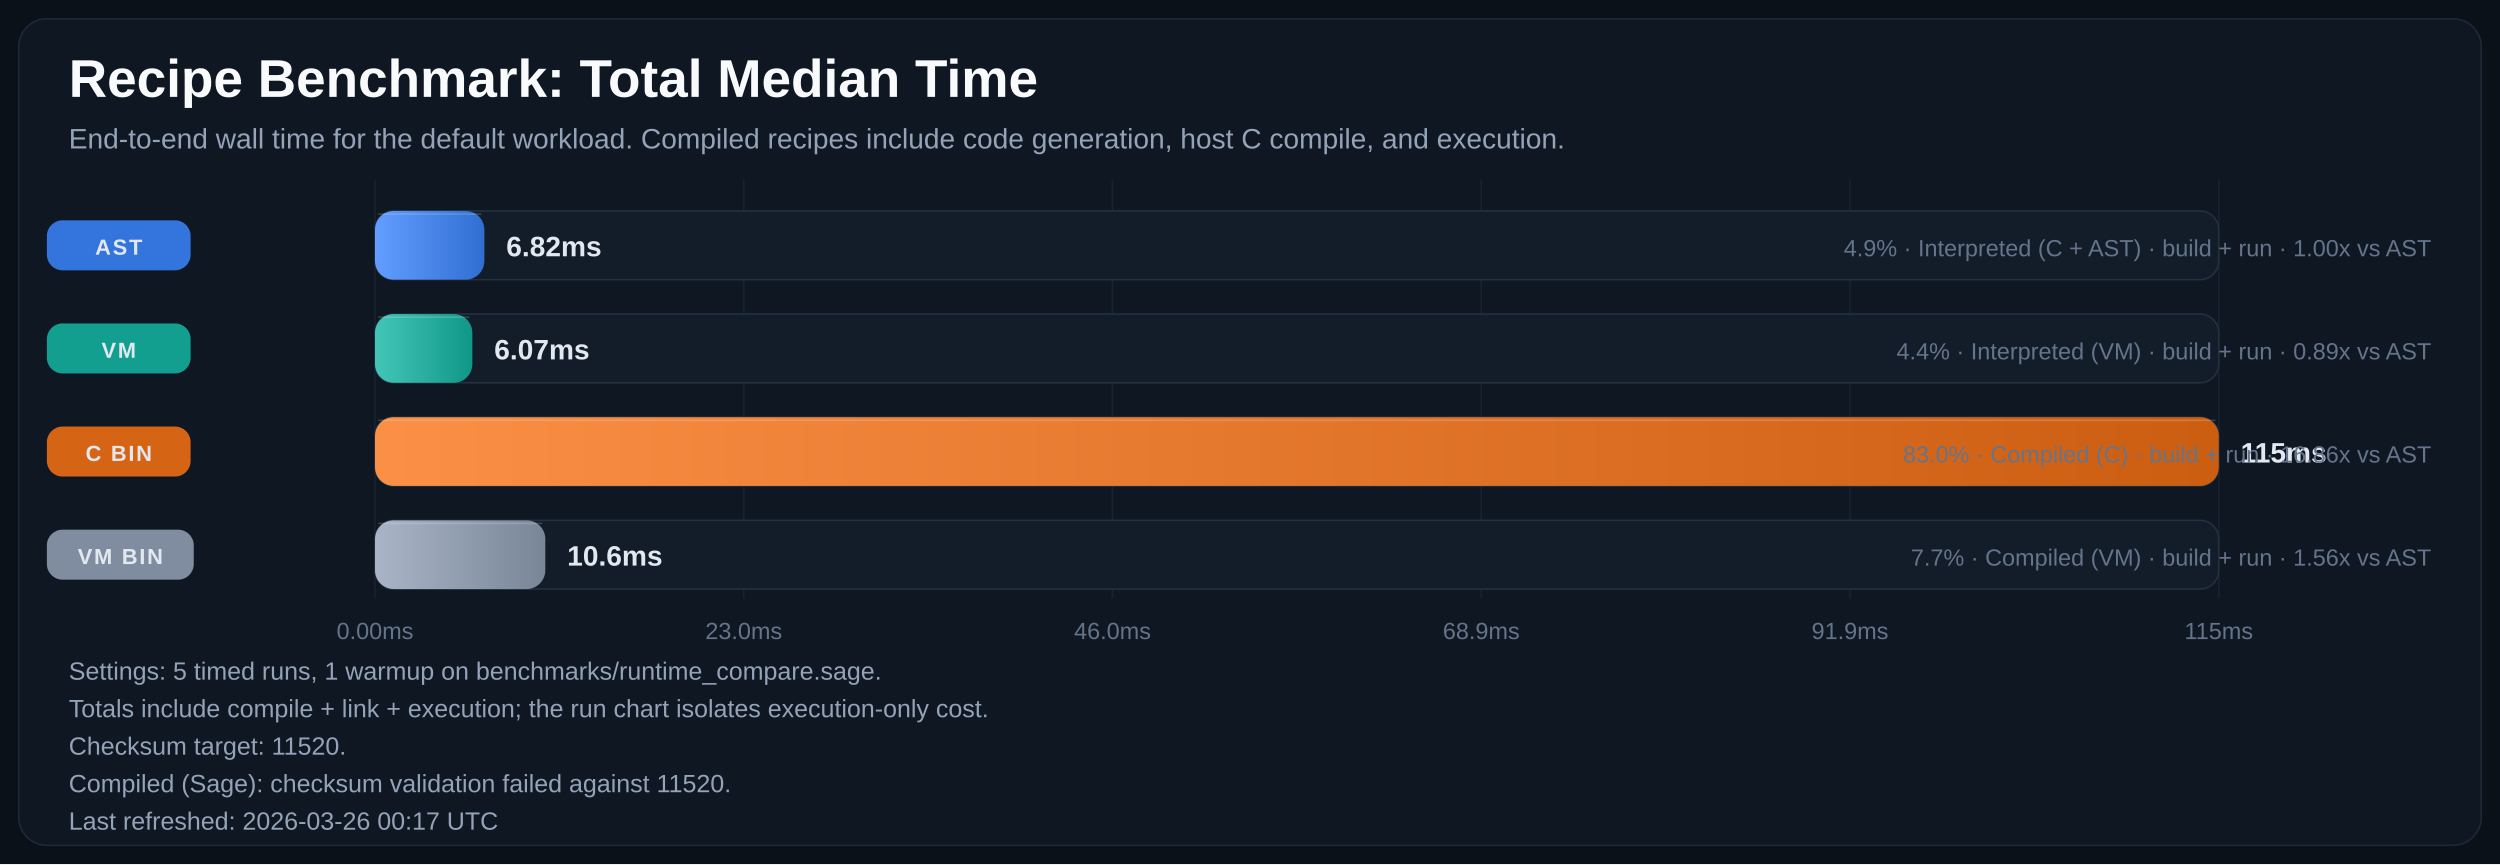
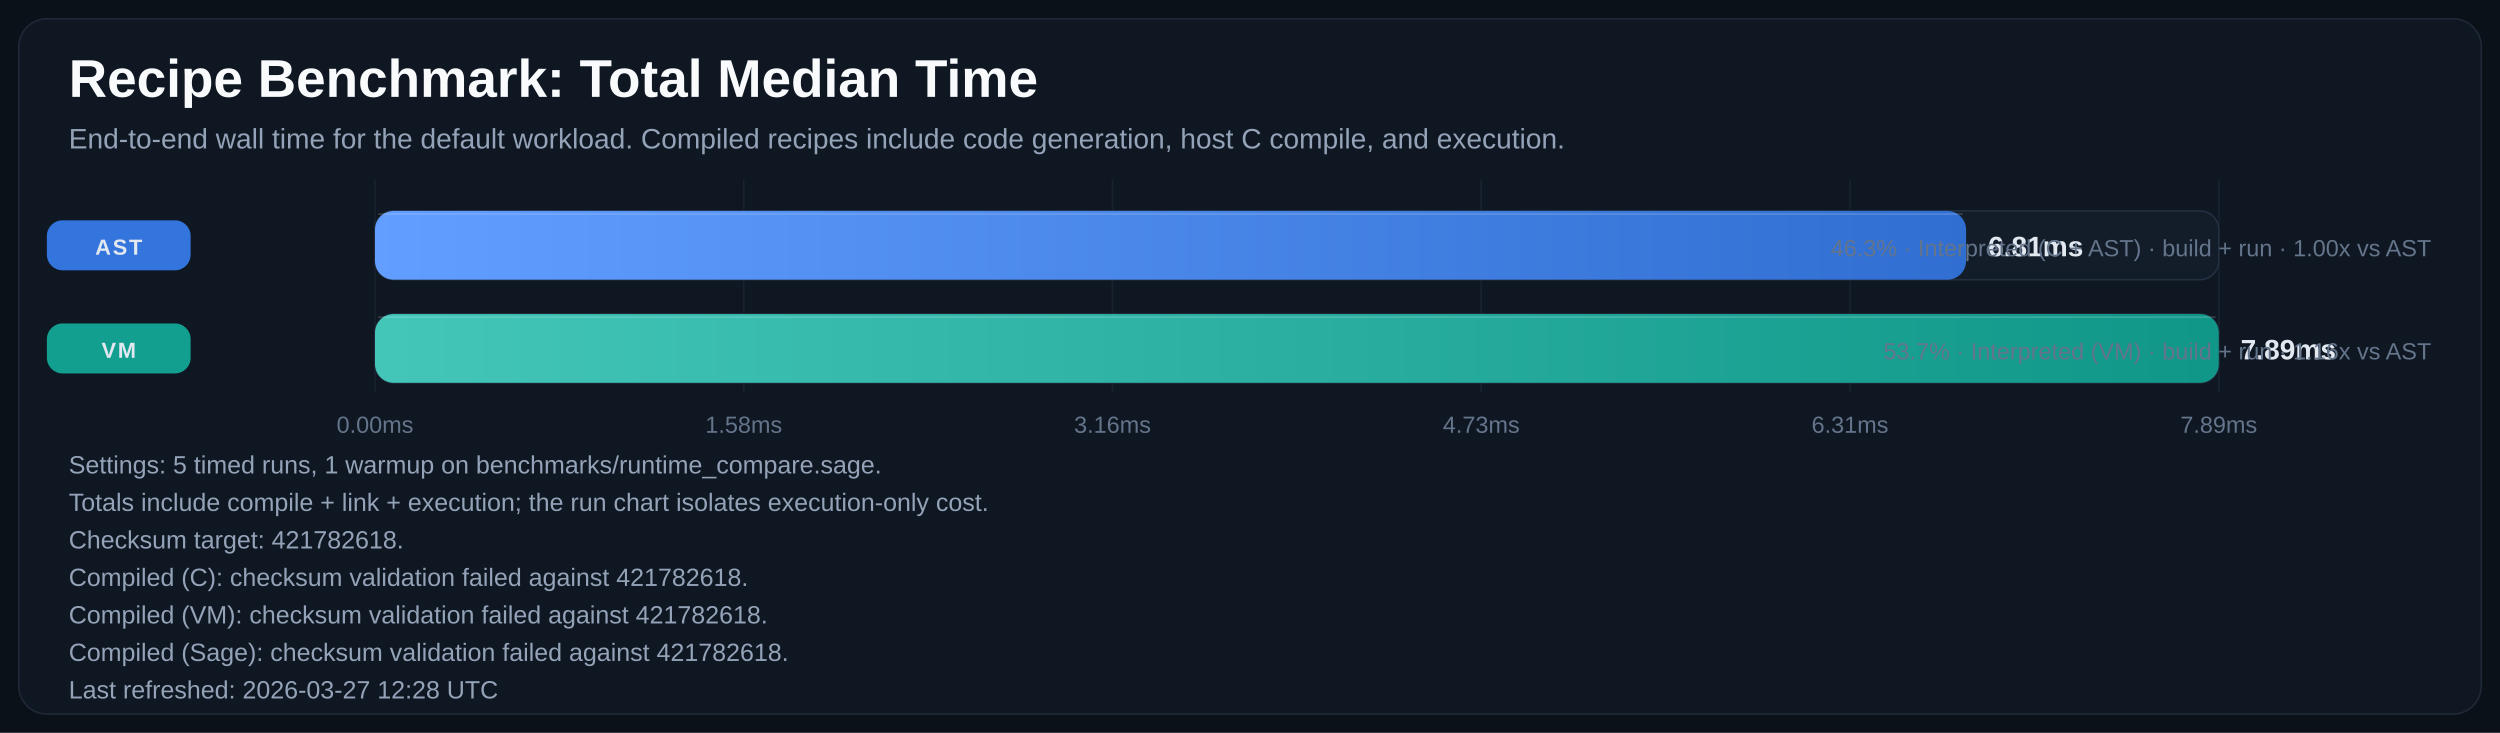
- <svg xmlns="http://www.w3.org/2000/svg" width="1600" height="553" viewBox="0 0 1600 553" role="img" aria-labelledby="title desc">
+ <svg xmlns="http://www.w3.org/2000/svg" width="1600" height="469" viewBox="0 0 1600 469" role="img" aria-labelledby="title desc">
  <defs>
    <linearGradient id="bar-gradient-0" x1="0%" y1="0%" x2="100%" y2="0%">
      <stop offset="0%" stop-color="#619EFF" />
      <stop offset="100%" stop-color="#306ED1" />
    </linearGradient>
    <linearGradient id="bar-gradient-1" x1="0%" y1="0%" x2="100%" y2="0%">
      <stop offset="0%" stop-color="#43C6B8" />
      <stop offset="100%" stop-color="#109788" />
    </linearGradient>
-     <linearGradient id="bar-gradient-2" x1="0%" y1="0%" x2="100%" y2="0%">
-       <stop offset="0%" stop-color="#FA8F45" />
-       <stop offset="100%" stop-color="#CC5E12" />
-     </linearGradient>
-     <linearGradient id="bar-gradient-3" x1="0%" y1="0%" x2="100%" y2="0%">
-       <stop offset="0%" stop-color="#A9B5C6" />
-       <stop offset="100%" stop-color="#798697" />
-     </linearGradient>
  </defs>
  <rect width="100%" height="100%" fill="#0B1118" />
-   <rect x="12" y="12" width="1576" height="529" rx="18" fill="#0F1722" stroke="#1F2937" />
+   <rect x="12" y="12" width="1576" height="445" rx="18" fill="#0F1722" stroke="#1F2937" />
  <text x="44" y="62" fill="#F8FAFC" font-size="34" font-family="Segoe UI, Arial, sans-serif" font-weight="700">Recipe Benchmark: Total Median Time</text>
  <text x="44" y="95" fill="#94A3B8" font-size="18" font-family="Segoe UI, Arial, sans-serif">End-to-end wall time for the default workload. Compiled recipes include code generation, host C compile, and execution.</text>
-   <line x1="240.0" y1="115" x2="240.0" y2="383" stroke="#182231" stroke-width="1" />
-   <text x="240.0" y="409" text-anchor="middle" fill="#64748B" font-size="15" font-family="Segoe UI, Arial, sans-serif">0.00ms</text>
-   <line x1="476.0" y1="115" x2="476.0" y2="383" stroke="#182231" stroke-width="1" />
-   <text x="476.0" y="409" text-anchor="middle" fill="#64748B" font-size="15" font-family="Segoe UI, Arial, sans-serif">23.0ms</text>
-   <line x1="712.0" y1="115" x2="712.0" y2="383" stroke="#182231" stroke-width="1" />
-   <text x="712.0" y="409" text-anchor="middle" fill="#64748B" font-size="15" font-family="Segoe UI, Arial, sans-serif">46.0ms</text>
-   <line x1="948.0" y1="115" x2="948.0" y2="383" stroke="#182231" stroke-width="1" />
-   <text x="948.0" y="409" text-anchor="middle" fill="#64748B" font-size="15" font-family="Segoe UI, Arial, sans-serif">68.9ms</text>
-   <line x1="1184.0" y1="115" x2="1184.0" y2="383" stroke="#182231" stroke-width="1" />
-   <text x="1184.0" y="409" text-anchor="middle" fill="#64748B" font-size="15" font-family="Segoe UI, Arial, sans-serif">91.9ms</text>
-   <line x1="1420.0" y1="115" x2="1420.0" y2="383" stroke="#182231" stroke-width="1" />
-   <text x="1420.0" y="409" text-anchor="middle" fill="#64748B" font-size="15" font-family="Segoe UI, Arial, sans-serif">115ms</text>
+   <line x1="240.0" y1="115" x2="240.0" y2="251" stroke="#182231" stroke-width="1" />
+   <text x="240.0" y="277" text-anchor="middle" fill="#64748B" font-size="15" font-family="Segoe UI, Arial, sans-serif">0.00ms</text>
+   <line x1="476.0" y1="115" x2="476.0" y2="251" stroke="#182231" stroke-width="1" />
+   <text x="476.0" y="277" text-anchor="middle" fill="#64748B" font-size="15" font-family="Segoe UI, Arial, sans-serif">1.58ms</text>
+   <line x1="712.0" y1="115" x2="712.0" y2="251" stroke="#182231" stroke-width="1" />
+   <text x="712.0" y="277" text-anchor="middle" fill="#64748B" font-size="15" font-family="Segoe UI, Arial, sans-serif">3.16ms</text>
+   <line x1="948.0" y1="115" x2="948.0" y2="251" stroke="#182231" stroke-width="1" />
+   <text x="948.0" y="277" text-anchor="middle" fill="#64748B" font-size="15" font-family="Segoe UI, Arial, sans-serif">4.73ms</text>
+   <line x1="1184.0" y1="115" x2="1184.0" y2="251" stroke="#182231" stroke-width="1" />
+   <text x="1184.0" y="277" text-anchor="middle" fill="#64748B" font-size="15" font-family="Segoe UI, Arial, sans-serif">6.31ms</text>
+   <line x1="1420.0" y1="115" x2="1420.0" y2="251" stroke="#182231" stroke-width="1" />
+   <text x="1420.0" y="277" text-anchor="middle" fill="#64748B" font-size="15" font-family="Segoe UI, Arial, sans-serif">7.89ms</text>
  <rect x="30" y="141.0" width="92" height="32" rx="10" fill="#3479E6" opacity="0.95" />
  <text x="76.0" y="163.0" text-anchor="middle" fill="#E2E8F0" font-size="14" font-family="Segoe UI, Arial, sans-serif" font-weight="700" letter-spacing="1.1">AST</text>
  <rect x="240" y="135" width="1180" height="44" rx="12" fill="#131D2A" stroke="#233041" />
-   <rect x="240" y="135" width="70.0" height="44" rx="12" fill="url(#bar-gradient-0)" />
-   <line x1="242.0" y1="137.0" x2="308.0" y2="137.0" stroke="#F8FAFC" stroke-opacity="0.18" />
-   <text x="324.0" y="164.0" fill="#E2E8F0" font-size="18" font-family="Segoe UI, Arial, sans-serif" font-weight="700">6.82ms</text>
-   <text x="1556" y="164.0" text-anchor="end" fill="#64748B" font-size="15" font-family="Segoe UI, Arial, sans-serif">4.9% · Interpreted (C + AST) · build + run · 1.00x vs AST</text>
+   <rect x="240" y="135" width="1018.3" height="44" rx="12" fill="url(#bar-gradient-0)" />
+   <line x1="242.0" y1="137.0" x2="1256.3" y2="137.0" stroke="#F8FAFC" stroke-opacity="0.18" />
+   <text x="1272.3" y="164.0" fill="#E2E8F0" font-size="18" font-family="Segoe UI, Arial, sans-serif" font-weight="700">6.81ms</text>
+   <text x="1556" y="164.0" text-anchor="end" fill="#64748B" font-size="15" font-family="Segoe UI, Arial, sans-serif">46.3% · Interpreted (C + AST) · build + run · 1.00x vs AST</text>
  <rect x="30" y="207.0" width="92" height="32" rx="10" fill="#12A695" opacity="0.95" />
  <text x="76.0" y="229.0" text-anchor="middle" fill="#E2E8F0" font-size="14" font-family="Segoe UI, Arial, sans-serif" font-weight="700" letter-spacing="1.1">VM</text>
  <rect x="240" y="201" width="1180" height="44" rx="12" fill="#131D2A" stroke="#233041" />
-   <rect x="240" y="201" width="62.3" height="44" rx="12" fill="url(#bar-gradient-1)" />
-   <line x1="242.0" y1="203.0" x2="300.3" y2="203.0" stroke="#F8FAFC" stroke-opacity="0.18" />
-   <text x="316.3" y="230.0" fill="#E2E8F0" font-size="18" font-family="Segoe UI, Arial, sans-serif" font-weight="700">6.07ms</text>
-   <text x="1556" y="230.0" text-anchor="end" fill="#64748B" font-size="15" font-family="Segoe UI, Arial, sans-serif">4.4% · Interpreted (VM) · build + run · 0.89x vs AST</text>
-   <rect x="30" y="273.0" width="92" height="32" rx="10" fill="#E06814" opacity="0.95" />
-   <text x="76.0" y="295.0" text-anchor="middle" fill="#E2E8F0" font-size="14" font-family="Segoe UI, Arial, sans-serif" font-weight="700" letter-spacing="1.1">C BIN</text>
-   <rect x="240" y="267" width="1180" height="44" rx="12" fill="#131D2A" stroke="#233041" />
-   <rect x="240" y="267" width="1180.0" height="44" rx="12" fill="url(#bar-gradient-2)" />
-   <line x1="242.0" y1="269.0" x2="1418.0" y2="269.0" stroke="#F8FAFC" stroke-opacity="0.18" />
-   <text x="1434.0" y="296.0" fill="#E2E8F0" font-size="18" font-family="Segoe UI, Arial, sans-serif" font-weight="700">115ms</text>
-   <text x="1556" y="296.0" text-anchor="end" fill="#64748B" font-size="15" font-family="Segoe UI, Arial, sans-serif">83.0% · Compiled (C) · build + run · 16.86x vs AST</text>
-   <rect x="30" y="339.0" width="94" height="32" rx="10" fill="#8593A6" opacity="0.95" />
-   <text x="77.0" y="361.0" text-anchor="middle" fill="#E2E8F0" font-size="14" font-family="Segoe UI, Arial, sans-serif" font-weight="700" letter-spacing="1.1">VM BIN</text>
-   <rect x="240" y="333" width="1180" height="44" rx="12" fill="#131D2A" stroke="#233041" />
-   <rect x="240" y="333" width="109.0" height="44" rx="12" fill="url(#bar-gradient-3)" />
-   <line x1="242.0" y1="335.0" x2="347.0" y2="335.0" stroke="#F8FAFC" stroke-opacity="0.18" />
-   <text x="363.0" y="362.0" fill="#E2E8F0" font-size="18" font-family="Segoe UI, Arial, sans-serif" font-weight="700">10.6ms</text>
-   <text x="1556" y="362.0" text-anchor="end" fill="#64748B" font-size="15" font-family="Segoe UI, Arial, sans-serif">7.7% · Compiled (VM) · build + run · 1.56x vs AST</text>
-   <text x="44" y="435" fill="#94A3B8" font-size="16" font-family="Segoe UI, Arial, sans-serif">Settings: 5 timed runs, 1 warmup on benchmarks/runtime_compare.sage.</text>
-   <text x="44" y="459" fill="#94A3B8" font-size="16" font-family="Segoe UI, Arial, sans-serif">Totals include compile + link + execution; the run chart isolates execution-only cost.</text>
-   <text x="44" y="483" fill="#94A3B8" font-size="16" font-family="Segoe UI, Arial, sans-serif">Checksum target: 11520.</text>
-   <text x="44" y="507" fill="#94A3B8" font-size="16" font-family="Segoe UI, Arial, sans-serif">Compiled (Sage): checksum validation failed against 11520.</text>
-   <text x="44" y="531" fill="#94A3B8" font-size="16" font-family="Segoe UI, Arial, sans-serif">Last refreshed: 2026-03-26 00:17 UTC</text>
+   <rect x="240" y="201" width="1180.0" height="44" rx="12" fill="url(#bar-gradient-1)" />
+   <line x1="242.0" y1="203.0" x2="1418.0" y2="203.0" stroke="#F8FAFC" stroke-opacity="0.18" />
+   <text x="1434.0" y="230.0" fill="#E2E8F0" font-size="18" font-family="Segoe UI, Arial, sans-serif" font-weight="700">7.89ms</text>
+   <text x="1556" y="230.0" text-anchor="end" fill="#64748B" font-size="15" font-family="Segoe UI, Arial, sans-serif">53.7% · Interpreted (VM) · build + run · 1.16x vs AST</text>
+   <text x="44" y="303" fill="#94A3B8" font-size="16" font-family="Segoe UI, Arial, sans-serif">Settings: 5 timed runs, 1 warmup on benchmarks/runtime_compare.sage.</text>
+   <text x="44" y="327" fill="#94A3B8" font-size="16" font-family="Segoe UI, Arial, sans-serif">Totals include compile + link + execution; the run chart isolates execution-only cost.</text>
+   <text x="44" y="351" fill="#94A3B8" font-size="16" font-family="Segoe UI, Arial, sans-serif">Checksum target: 421782618.</text>
+   <text x="44" y="375" fill="#94A3B8" font-size="16" font-family="Segoe UI, Arial, sans-serif">Compiled (C): checksum validation failed against 421782618.</text>
+   <text x="44" y="399" fill="#94A3B8" font-size="16" font-family="Segoe UI, Arial, sans-serif">Compiled (VM): checksum validation failed against 421782618.</text>
+   <text x="44" y="423" fill="#94A3B8" font-size="16" font-family="Segoe UI, Arial, sans-serif">Compiled (Sage): checksum validation failed against 421782618.</text>
+   <text x="44" y="447" fill="#94A3B8" font-size="16" font-family="Segoe UI, Arial, sans-serif">Last refreshed: 2026-03-27 12:28 UTC</text>
</svg>
